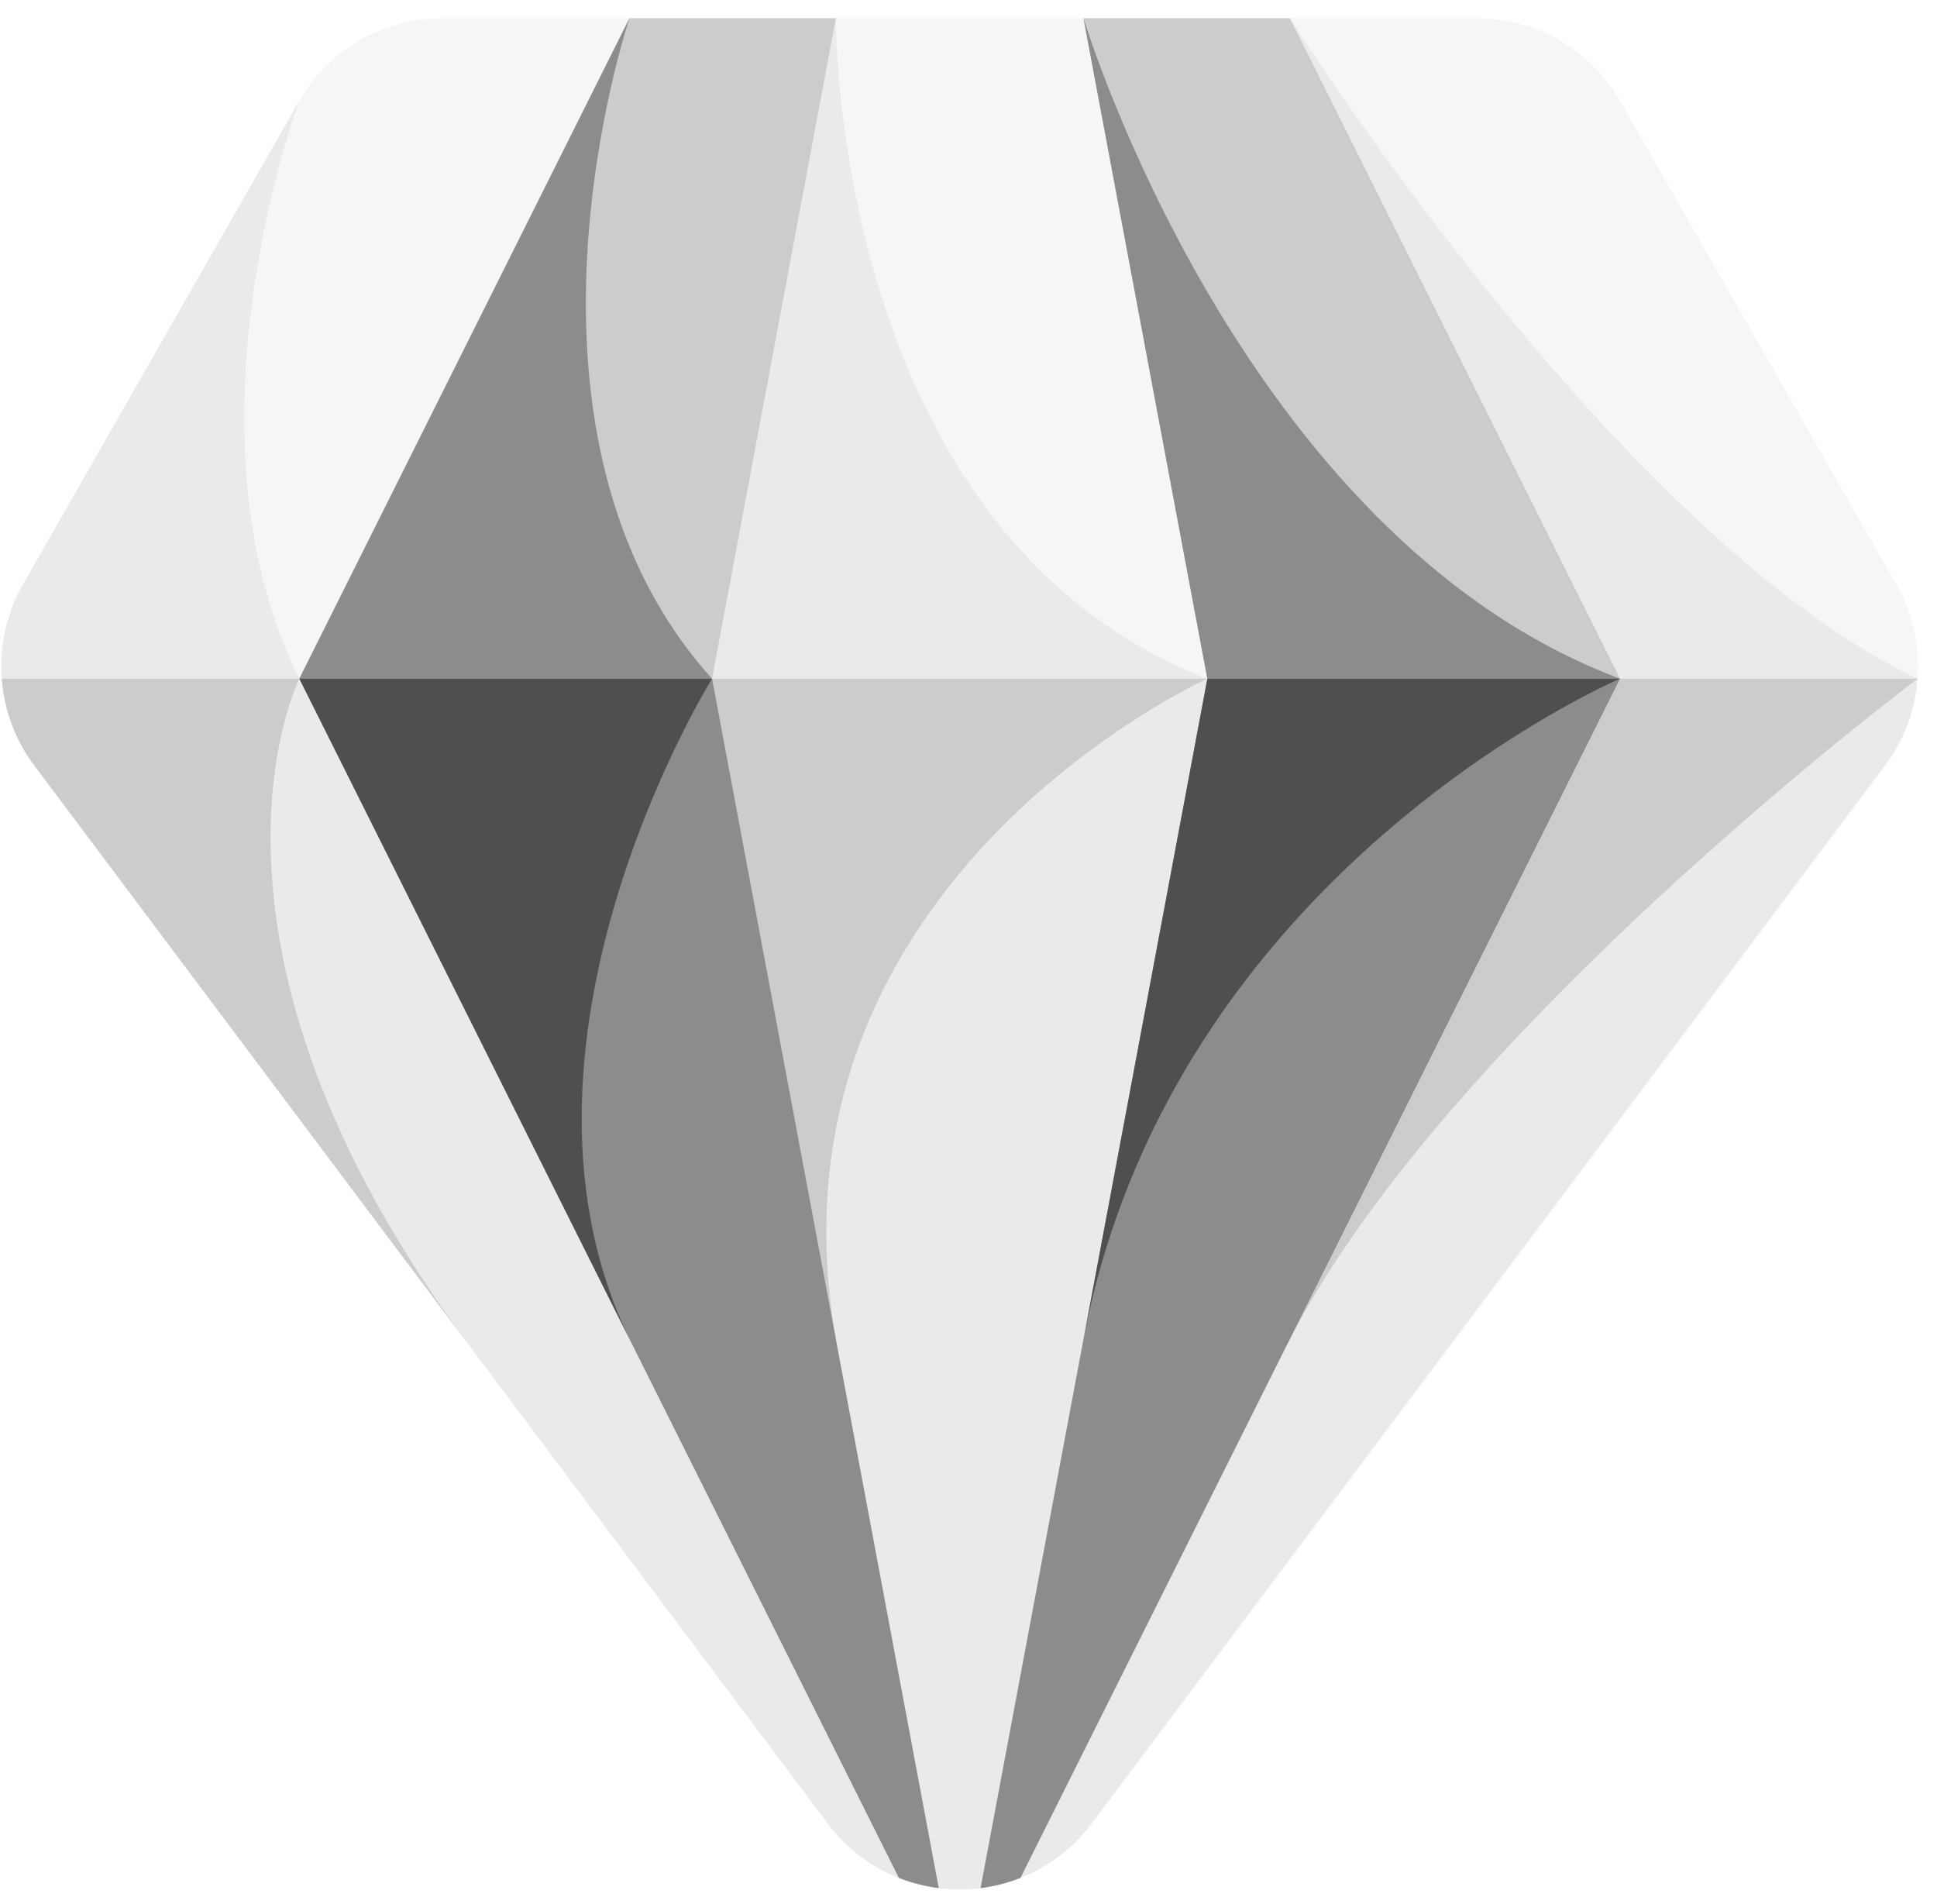
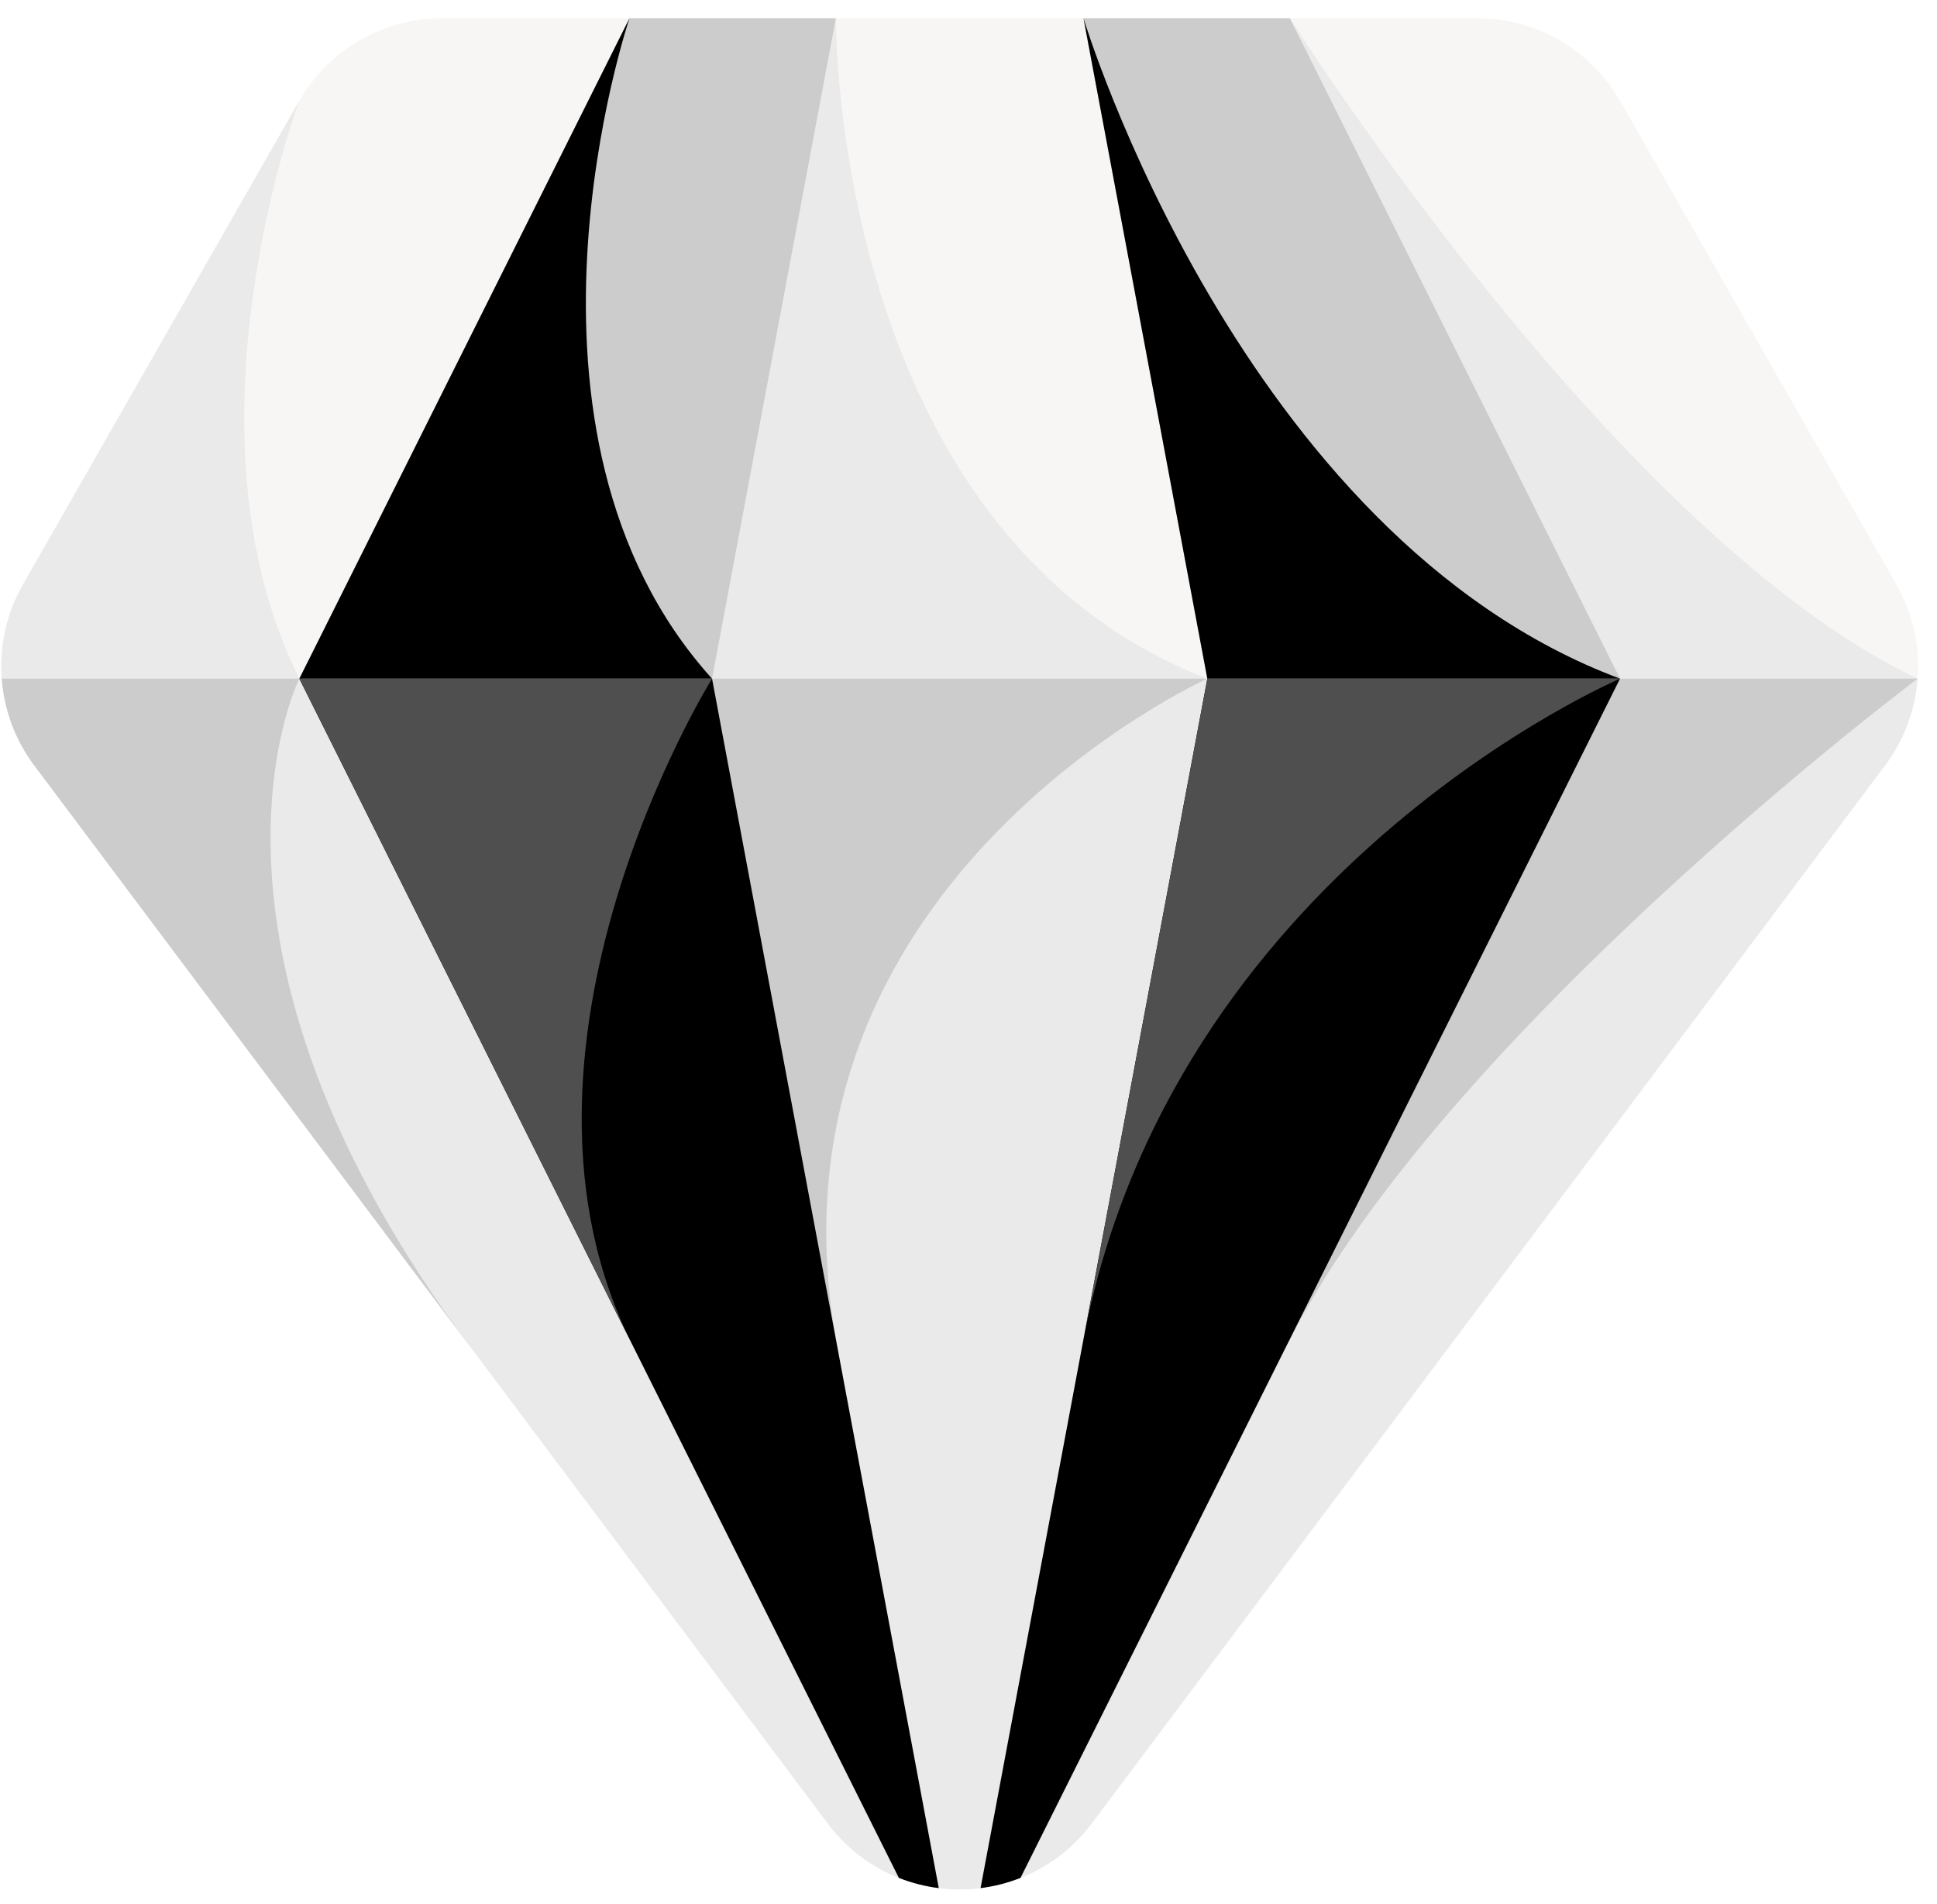
<svg xmlns="http://www.w3.org/2000/svg" width="58" height="57" viewBox="0 0 58 57" fill="none">
  <path d="M56.784 17.497L48.52 3.035C47.639 1.495 46.002 0.544 44.228 0.544H13.245C11.471 0.544 9.833 1.495 8.953 3.035L0.689 17.497C0.189 18.371 -0.019 19.354 0.053 20.317L28.736 27.326L57.419 20.317C57.491 19.354 57.283 18.371 56.784 17.497Z" fill="#F8F6F5" />
  <path d="M8.953 3.035L0.689 17.497C0.189 18.371 -0.019 19.354 0.053 20.317L10.204 22.797L8.964 20.317C5.257 12.904 8.953 3.035 8.953 3.035Z" fill="#EAEAEA" />
  <path d="M38.623 0.545C38.623 0.545 48.412 16.055 57.42 20.318L46.049 23.096L47.273 20.318L38.623 0.545Z" fill="#EAEAEA" />
  <path d="M25.029 0.545C25.029 0.545 24.9 15.961 36.151 20.318L28.736 27.327L20.086 20.318L25.029 0.545Z" fill="#EAEAEA" />
  <path d="M0.053 20.318C0.122 21.241 0.447 22.144 1.026 22.916L24.782 54.59C26.759 57.227 30.713 57.227 32.691 54.59L56.446 22.916C57.025 22.144 57.351 21.24 57.419 20.318H0.053Z" fill="#EAEAEA" />
  <path d="M57.421 20.318C57.421 20.318 43.121 31.036 38.494 40.35L47.275 20.318H57.421Z" fill="#CCCCCC" />
  <path d="M36.151 20.318C36.151 20.318 22.442 26.493 25.078 40.35L20.086 20.318H36.151Z" fill="#CCCCCC" />
-   <path d="M28.11 56.527L21.321 20.318H8.963L26.915 56.221C27.301 56.373 27.703 56.475 28.11 56.527Z" fill="#8B8C8C" />
-   <path d="M30.557 56.221L48.509 20.318H36.151L29.361 56.527C29.769 56.475 30.17 56.373 30.557 56.221Z" fill="#8B8C8C" />
+   <path d="M28.11 56.527L21.321 20.318H8.963L26.915 56.221C27.301 56.373 27.703 56.475 28.11 56.527Z" fill="#000000" />
+   <path d="M30.557 56.221L48.509 20.318H36.151L29.361 56.527C29.769 56.475 30.17 56.373 30.557 56.221Z" fill="#000000" />
  <path d="M32.443 0.545L36.151 20.318H48.509L38.622 0.545H32.443Z" fill="#CCCCCC" />
  <path d="M18.849 0.545L8.963 20.318H21.321L25.028 0.545H18.849Z" fill="#CCCCCC" />
-   <path d="M18.849 0.545C18.849 0.545 14.645 12.932 21.321 20.318H8.963L18.849 0.545Z" fill="#8B8C8C" />
-   <path d="M32.443 0.545C32.443 0.545 37.121 16.055 48.509 20.318H36.151L32.443 0.545Z" fill="#8B8C8C" />
+   <path d="M18.849 0.545C18.849 0.545 14.645 12.932 21.321 20.318H8.963L18.849 0.545Z" fill="#000000" />
+   <path d="M32.443 0.545C32.443 0.545 37.121 16.055 48.509 20.318H36.151L32.443 0.545Z" fill="#000000" />
  <path d="M0.053 20.318C0.122 21.241 0.447 22.144 1.026 22.916L14.101 40.35C4.992 28.204 8.963 20.318 8.963 20.318H0.053Z" fill="#CCCCCC" />
  <path d="M21.321 20.318H8.963L18.979 40.35C14.41 31.415 21.321 20.318 21.321 20.318Z" fill="#4F4F4F" />
  <path d="M48.51 20.318C48.51 20.318 34.964 26.082 32.397 40.35L36.153 20.318H48.51Z" fill="#4F4F4F" />
</svg>
